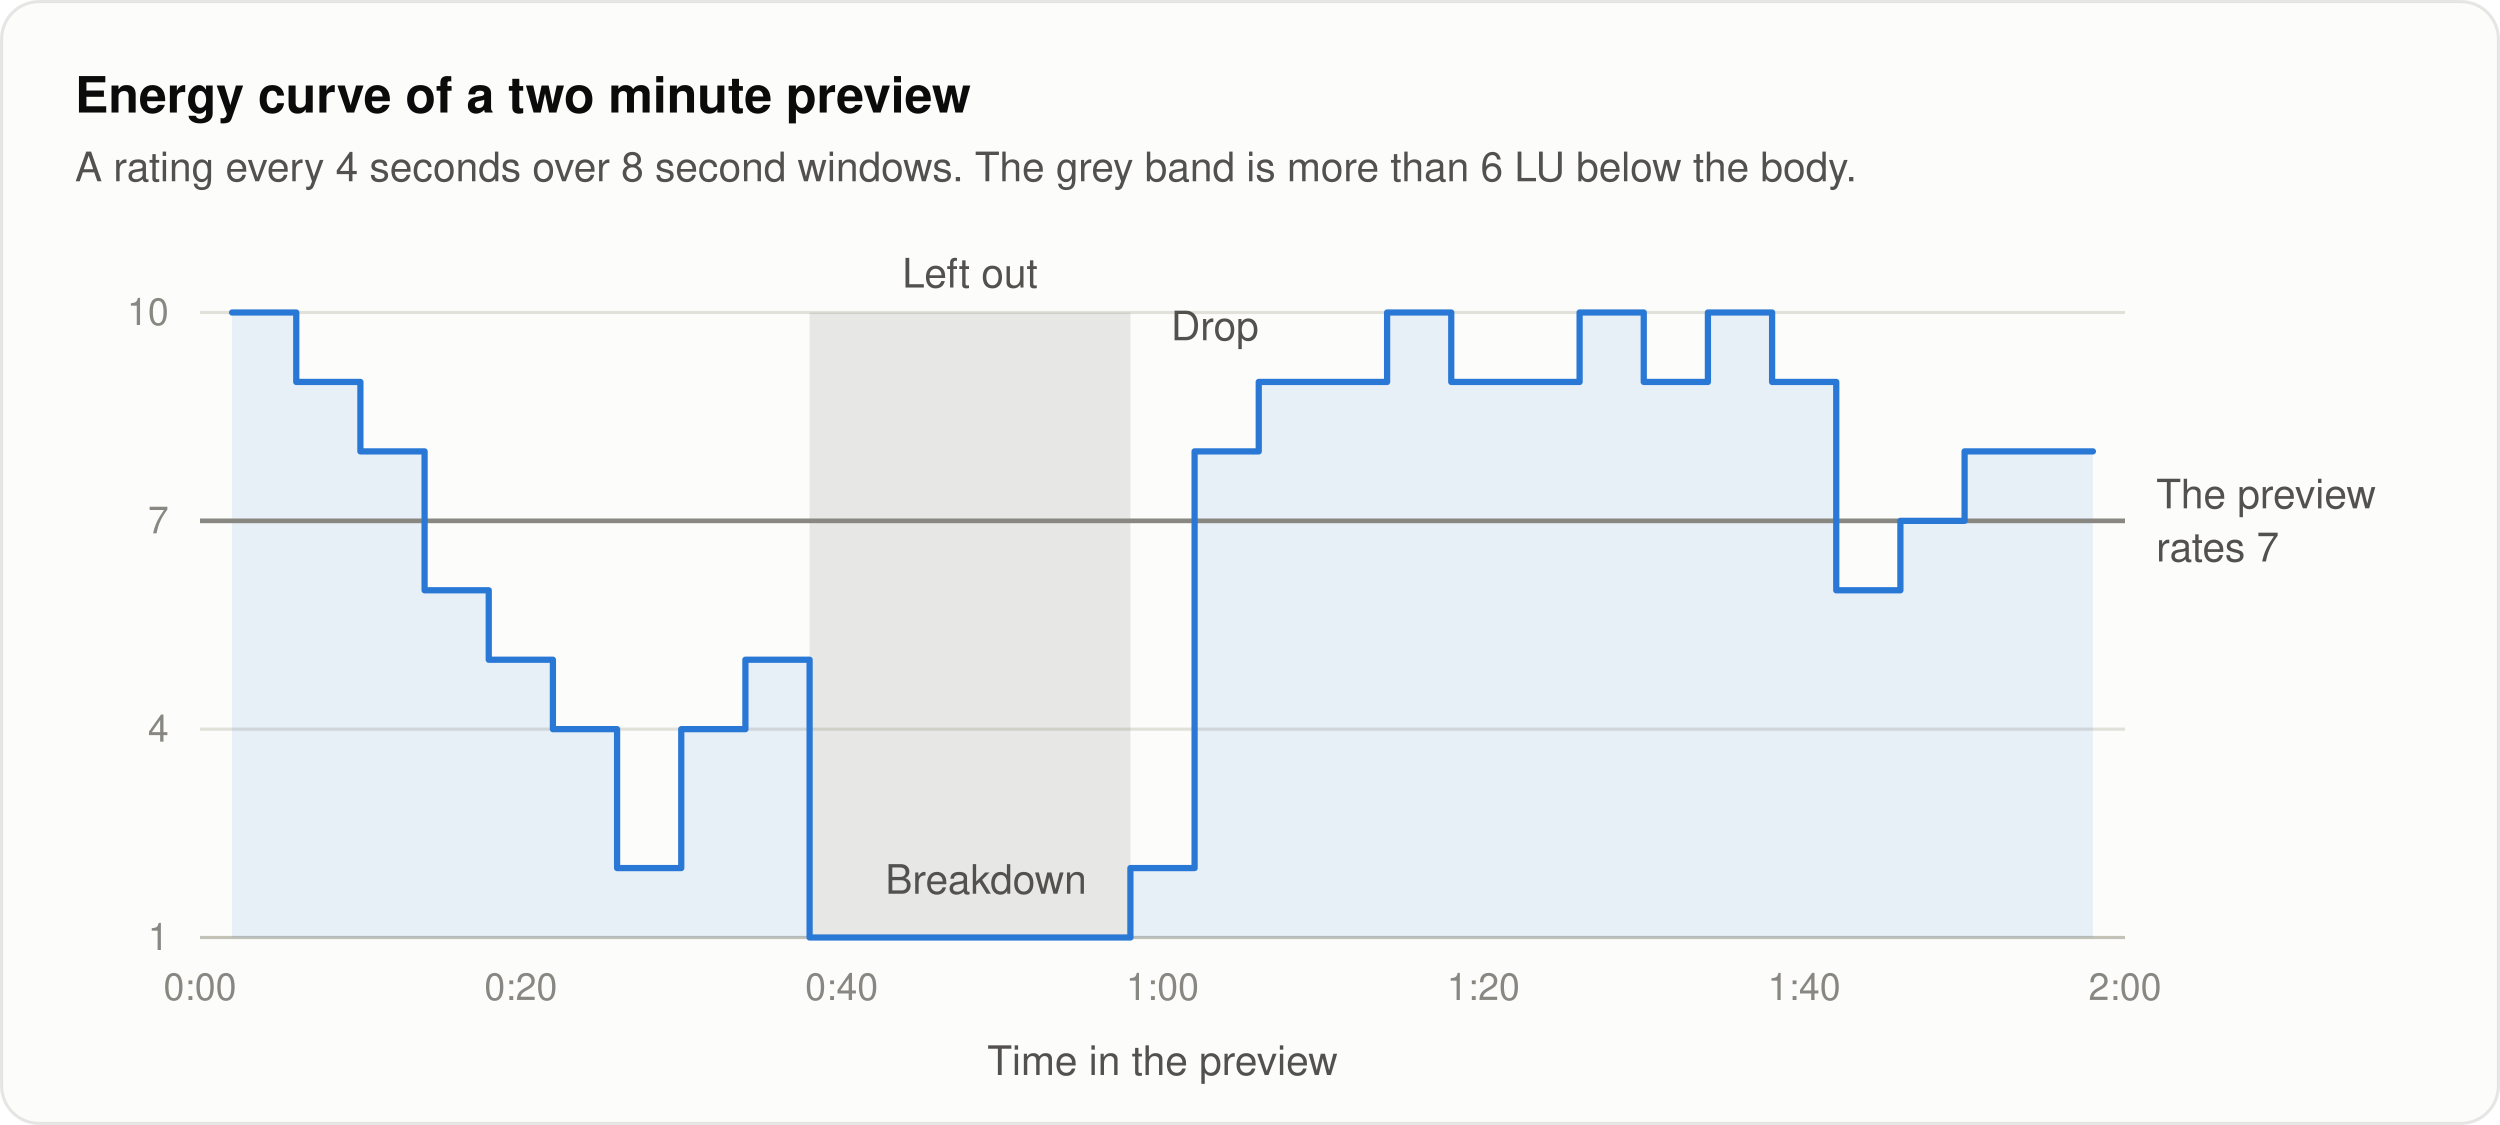
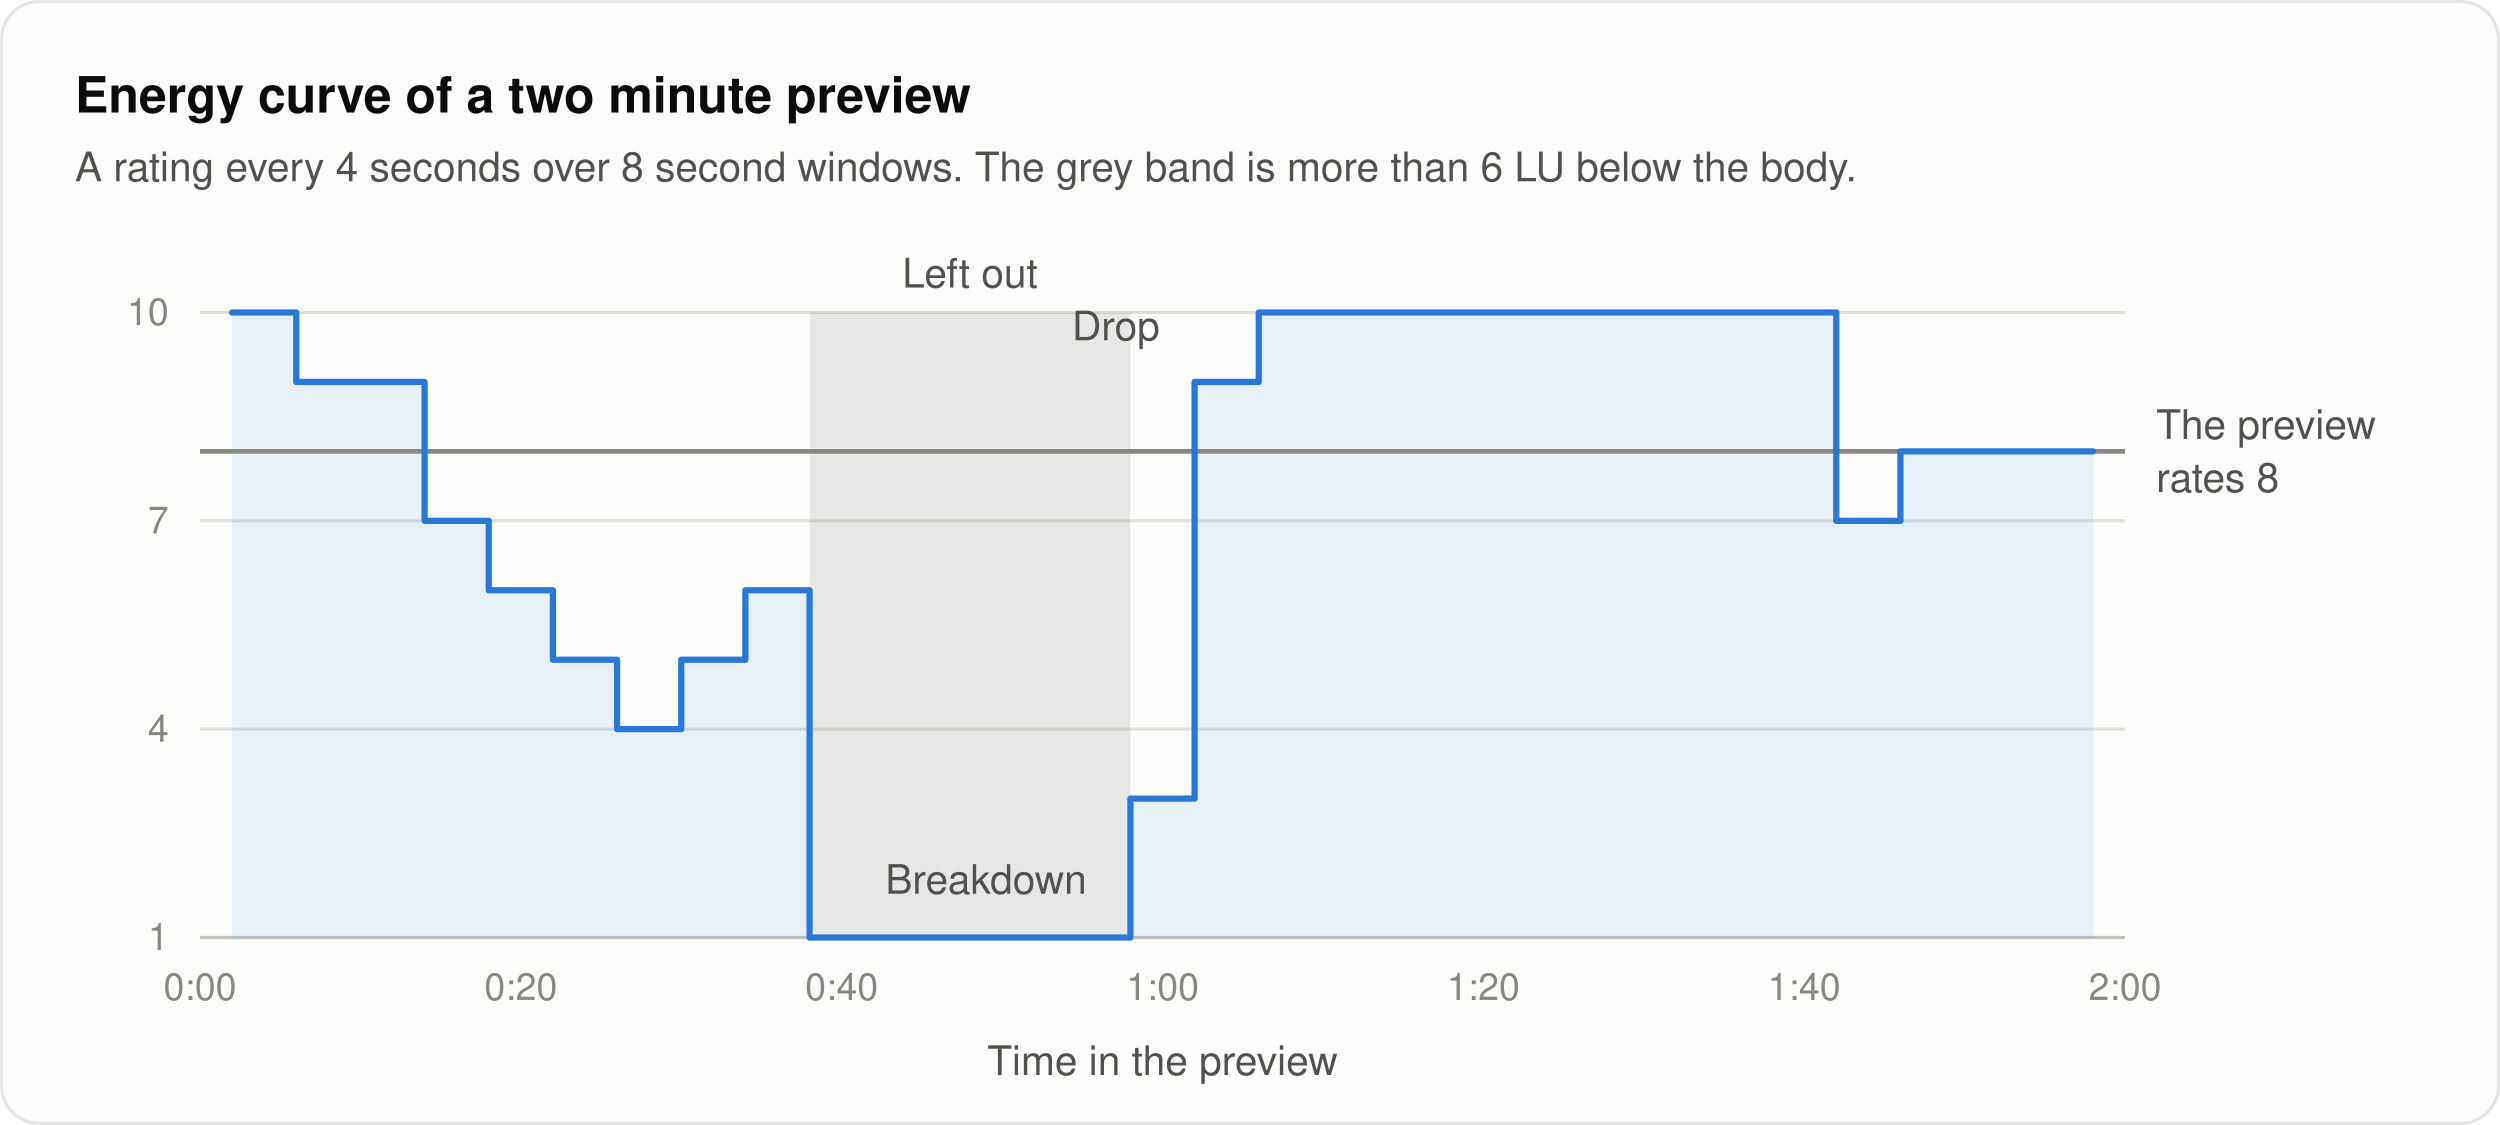
<svg xmlns="http://www.w3.org/2000/svg" width="800" height="360" viewBox="0 0 800 360" role="img" aria-labelledby="chart-title chart-desc" font-family="system-ui, -apple-system, &quot;Segoe UI&quot;, Helvetica, Arial, sans-serif">
  <style>
.surface { fill: #fcfcfb; stroke: rgba(11,11,11,0.10); }
.title { fill: #0b0b0b; font-size: 16px; font-weight: 600; }
.subtitle { fill: #52514e; font-size: 13px; }
.label { fill: #52514e; font-size: 13px; }
.value { fill: #0b0b0b; font-size: 13px; font-weight: 600; }
.tick { fill: #898781; font-size: 12px; font-variant-numeric: tabular-nums; }
.grid { stroke: #e1e0d9; stroke-width: 1; fill: none; }
.axis { stroke: #c3c2b7; stroke-width: 1; fill: none; }
.reference { stroke: #898781; stroke-width: 1.5; fill: none; }
.series-line { stroke: #2a78d6; stroke-width: 2; fill: none; stroke-linejoin: round; stroke-linecap: round; }
.series-fill { fill: #2a78d6; }
.series-wash { fill: #2a78d6; fill-opacity: 0.10; }
.muted-fill { fill: #898781; }
.ring { stroke: #fcfcfb; stroke-width: 2; }
@media (prefers-color-scheme: dark) {
  .surface { fill: #1a1a19; stroke: rgba(255,255,255,0.10); }
  .title, .value { fill: #f0efec; }
  .subtitle, .label { fill: #c3c2b7; }
  .grid { stroke: #2c2c2a; }
  .axis { stroke: #383835; }
  .series-line { stroke: #3987e5; }
  .series-fill, .series-wash { fill: #3987e5; }
  .muted-fill { fill: #898781; }
  .ring { stroke: #1a1a19; }
}
</style>
  <rect x="0.5" y="0.5" width="799" height="359" rx="12" class="surface" />
  <text x="24" y="36" class="title" text-anchor="start">Energy curve of a two minute preview</text>
  <text x="24" y="58" class="subtitle" text-anchor="start">A rating every 4 seconds over 8 second windows. The grey band is more than 6 LU below the body.</text>
  <line x1="64" y1="300" x2="680" y2="300" class="grid" />
  <text x="54" y="304" class="tick" text-anchor="end">1</text>
  <line x1="64" y1="233.33" x2="680" y2="233.33" class="grid" />
  <text x="54" y="237.33" class="tick" text-anchor="end">4</text>
  <line x1="64" y1="166.67" x2="680" y2="166.67" class="grid" />
  <text x="54" y="170.67" class="tick" text-anchor="end">7</text>
  <line x1="64" y1="100" x2="680" y2="100" class="grid" />
  <text x="54" y="104" class="tick" text-anchor="end">10</text>
  <line x1="64" y1="300" x2="680" y2="300" class="axis" />
  <text x="64" y="320" class="tick" text-anchor="middle">0:00</text>
  <text x="166.67" y="320" class="tick" text-anchor="middle">0:20</text>
  <text x="269.33" y="320" class="tick" text-anchor="middle">0:40</text>
  <text x="372" y="320" class="tick" text-anchor="middle">1:00</text>
  <text x="474.67" y="320" class="tick" text-anchor="middle">1:20</text>
  <text x="577.33" y="320" class="tick" text-anchor="middle">1:40</text>
  <text x="680" y="320" class="tick" text-anchor="middle">2:00</text>
  <text x="372" y="344" class="label" text-anchor="middle">Time in the preview</text>
-   <polygon points="74.27,300 74.27,100 94.8,100 94.8,122.22 115.33,122.22 115.33,144.44 135.87,144.44 135.87,188.89 156.4,188.89 156.4,211.11 176.93,211.11 176.93,233.33 197.47,233.33 197.47,277.78 218,277.78 218,233.33 238.53,233.33 238.53,211.11 259.07,211.11 259.07,300 279.6,300 279.6,300 300.13,300 300.13,300 320.67,300 320.67,300 341.2,300 341.2,300 361.73,300 361.73,277.78 382.27,277.78 382.27,144.44 402.8,144.44 402.8,122.22 423.33,122.22 423.33,122.22 443.87,122.22 443.87,100 464.4,100 464.4,122.22 484.93,122.22 484.93,122.22 505.47,122.22 505.47,100 526,100 526,122.22 546.53,122.22 546.53,100 567.07,100 567.07,122.22 587.6,122.22 587.6,188.89 608.13,188.89 608.13,166.67 628.67,166.67 628.67,144.44 649.2,144.44 649.2,144.44 669.73,144.44 669.73,300" class="series-wash" />
+   <polygon points="74.27,300 74.27,100 94.8,100 94.8,122.22 115.33,122.22 115.33,122.22 135.87,122.22 135.87,166.67 156.4,166.67 156.4,188.89 176.93,188.89 176.93,211.11 197.47,211.11 197.47,233.33 218,233.33 218,211.11 238.53,211.11 238.53,188.89 259.07,188.89 259.07,300 279.6,300 279.6,300 300.13,300 300.13,300 320.67,300 320.67,300 341.2,300 341.2,300 361.73,300 361.73,255.56 382.27,255.56 382.27,122.22 402.8,122.22 402.8,100 423.33,100 423.33,100 443.87,100 443.87,100 464.4,100 464.4,100 484.93,100 484.93,100 505.47,100 505.47,100 526,100 526,100 546.53,100 546.53,100 567.07,100 567.07,100 587.6,100 587.6,166.67 608.13,166.67 608.13,144.44 628.67,144.44 628.67,144.44 649.2,144.44 649.2,144.44 669.73,144.44 669.73,300" class="series-wash" />
  <rect x="259.07" y="100" width="102.67" height="200" class="muted-fill" fill-opacity="0.18" />
  <text x="310.4" y="92" class="label" text-anchor="middle">Left out</text>
-   <line x1="64" y1="166.67" x2="680" y2="166.67" class="reference" />
-   <polyline points="74.27,100 94.8,100 94.8,122.22 115.33,122.22 115.33,144.44 135.87,144.44 135.87,188.89 156.4,188.89 156.4,211.11 176.93,211.11 176.93,233.33 197.47,233.33 197.47,277.78 218,277.78 218,233.33 238.53,233.33 238.53,211.11 259.07,211.11 259.07,300 279.6,300 279.6,300 300.13,300 300.13,300 320.67,300 320.67,300 341.2,300 341.2,300 361.73,300 361.73,277.78 382.27,277.78 382.27,144.44 402.8,144.44 402.8,122.22 423.33,122.22 423.33,122.22 443.87,122.22 443.87,100 464.4,100 464.4,122.22 484.93,122.22 484.93,122.22 505.47,122.22 505.47,100 526,100 526,122.22 546.53,122.22 546.53,100 567.07,100 567.07,122.22 587.6,122.22 587.6,188.89 608.13,188.89 608.13,166.67 628.67,166.67 628.67,144.44 649.2,144.44 649.2,144.44 669.73,144.44" class="series-line" />
-   <text x="690" y="162.67" class="label" text-anchor="start">The preview</text>
-   <text x="690" y="179.67" class="label" text-anchor="start">rates 7</text>
+   <line x1="64" y1="144.44" x2="680" y2="144.44" class="reference" />
+   <polyline points="74.27,100 94.8,100 94.8,122.22 115.33,122.22 115.33,122.22 135.87,122.22 135.87,166.67 156.4,166.67 156.4,188.89 176.93,188.89 176.93,211.11 197.47,211.11 197.47,233.33 218,233.33 218,211.11 238.53,211.11 238.53,188.89 259.07,188.89 259.07,300 279.6,300 279.6,300 300.13,300 300.13,300 320.67,300 320.67,300 341.2,300 341.2,300 361.73,300 361.73,255.56 382.27,255.56 382.27,122.22 402.8,122.22 402.8,100 423.33,100 423.33,100 443.87,100 443.87,100 464.4,100 464.4,100 484.93,100 484.93,100 505.47,100 505.47,100 526,100 526,100 546.53,100 546.53,100 567.07,100 567.07,100 587.6,100 587.6,166.67 608.13,166.67 608.13,144.44 628.67,144.44 628.67,144.44 649.2,144.44 649.2,144.44 669.73,144.44" class="series-line" />
+   <text x="690" y="140.44" class="label" text-anchor="start">The preview</text>
+   <text x="690" y="157.44" class="label" text-anchor="start">rates 8</text>
  <text x="315.53" y="286" class="label" text-anchor="middle">Breakdown</text>
-   <text x="402.8" y="108.89" class="label" text-anchor="end">Drop</text>
+   <text x="371.13" y="108.89" class="label" text-anchor="end">Drop</text>
</svg>
